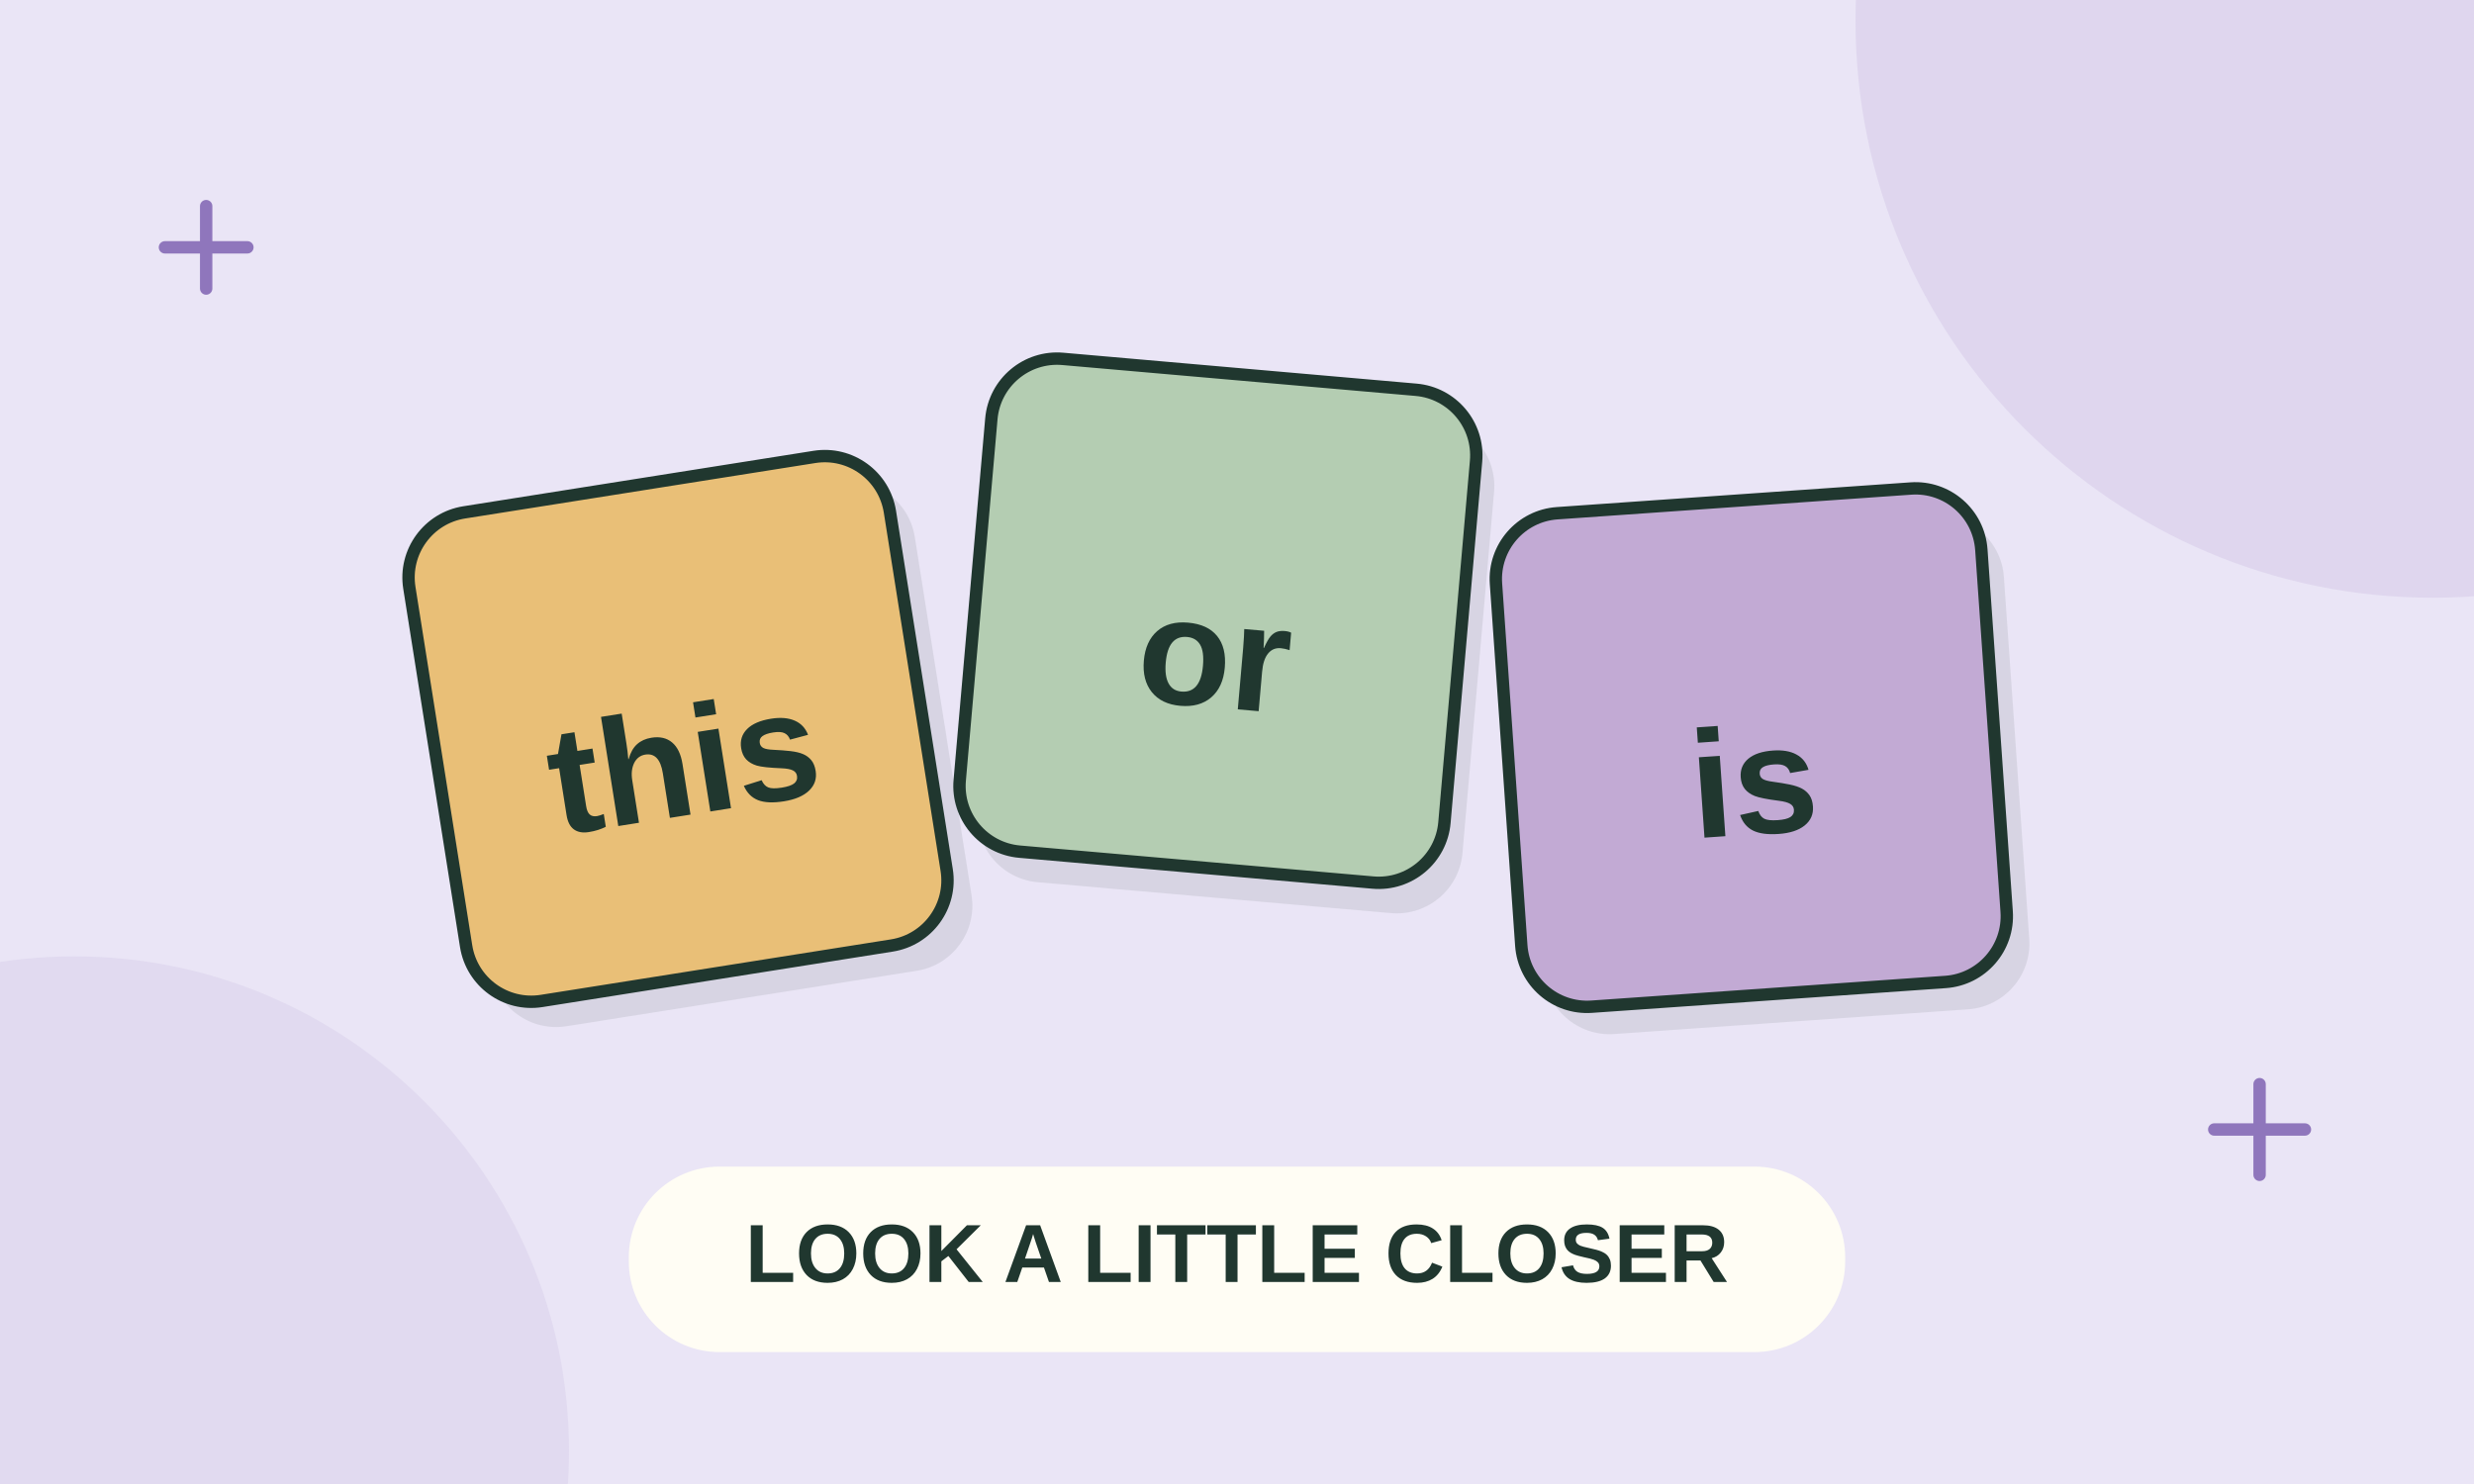
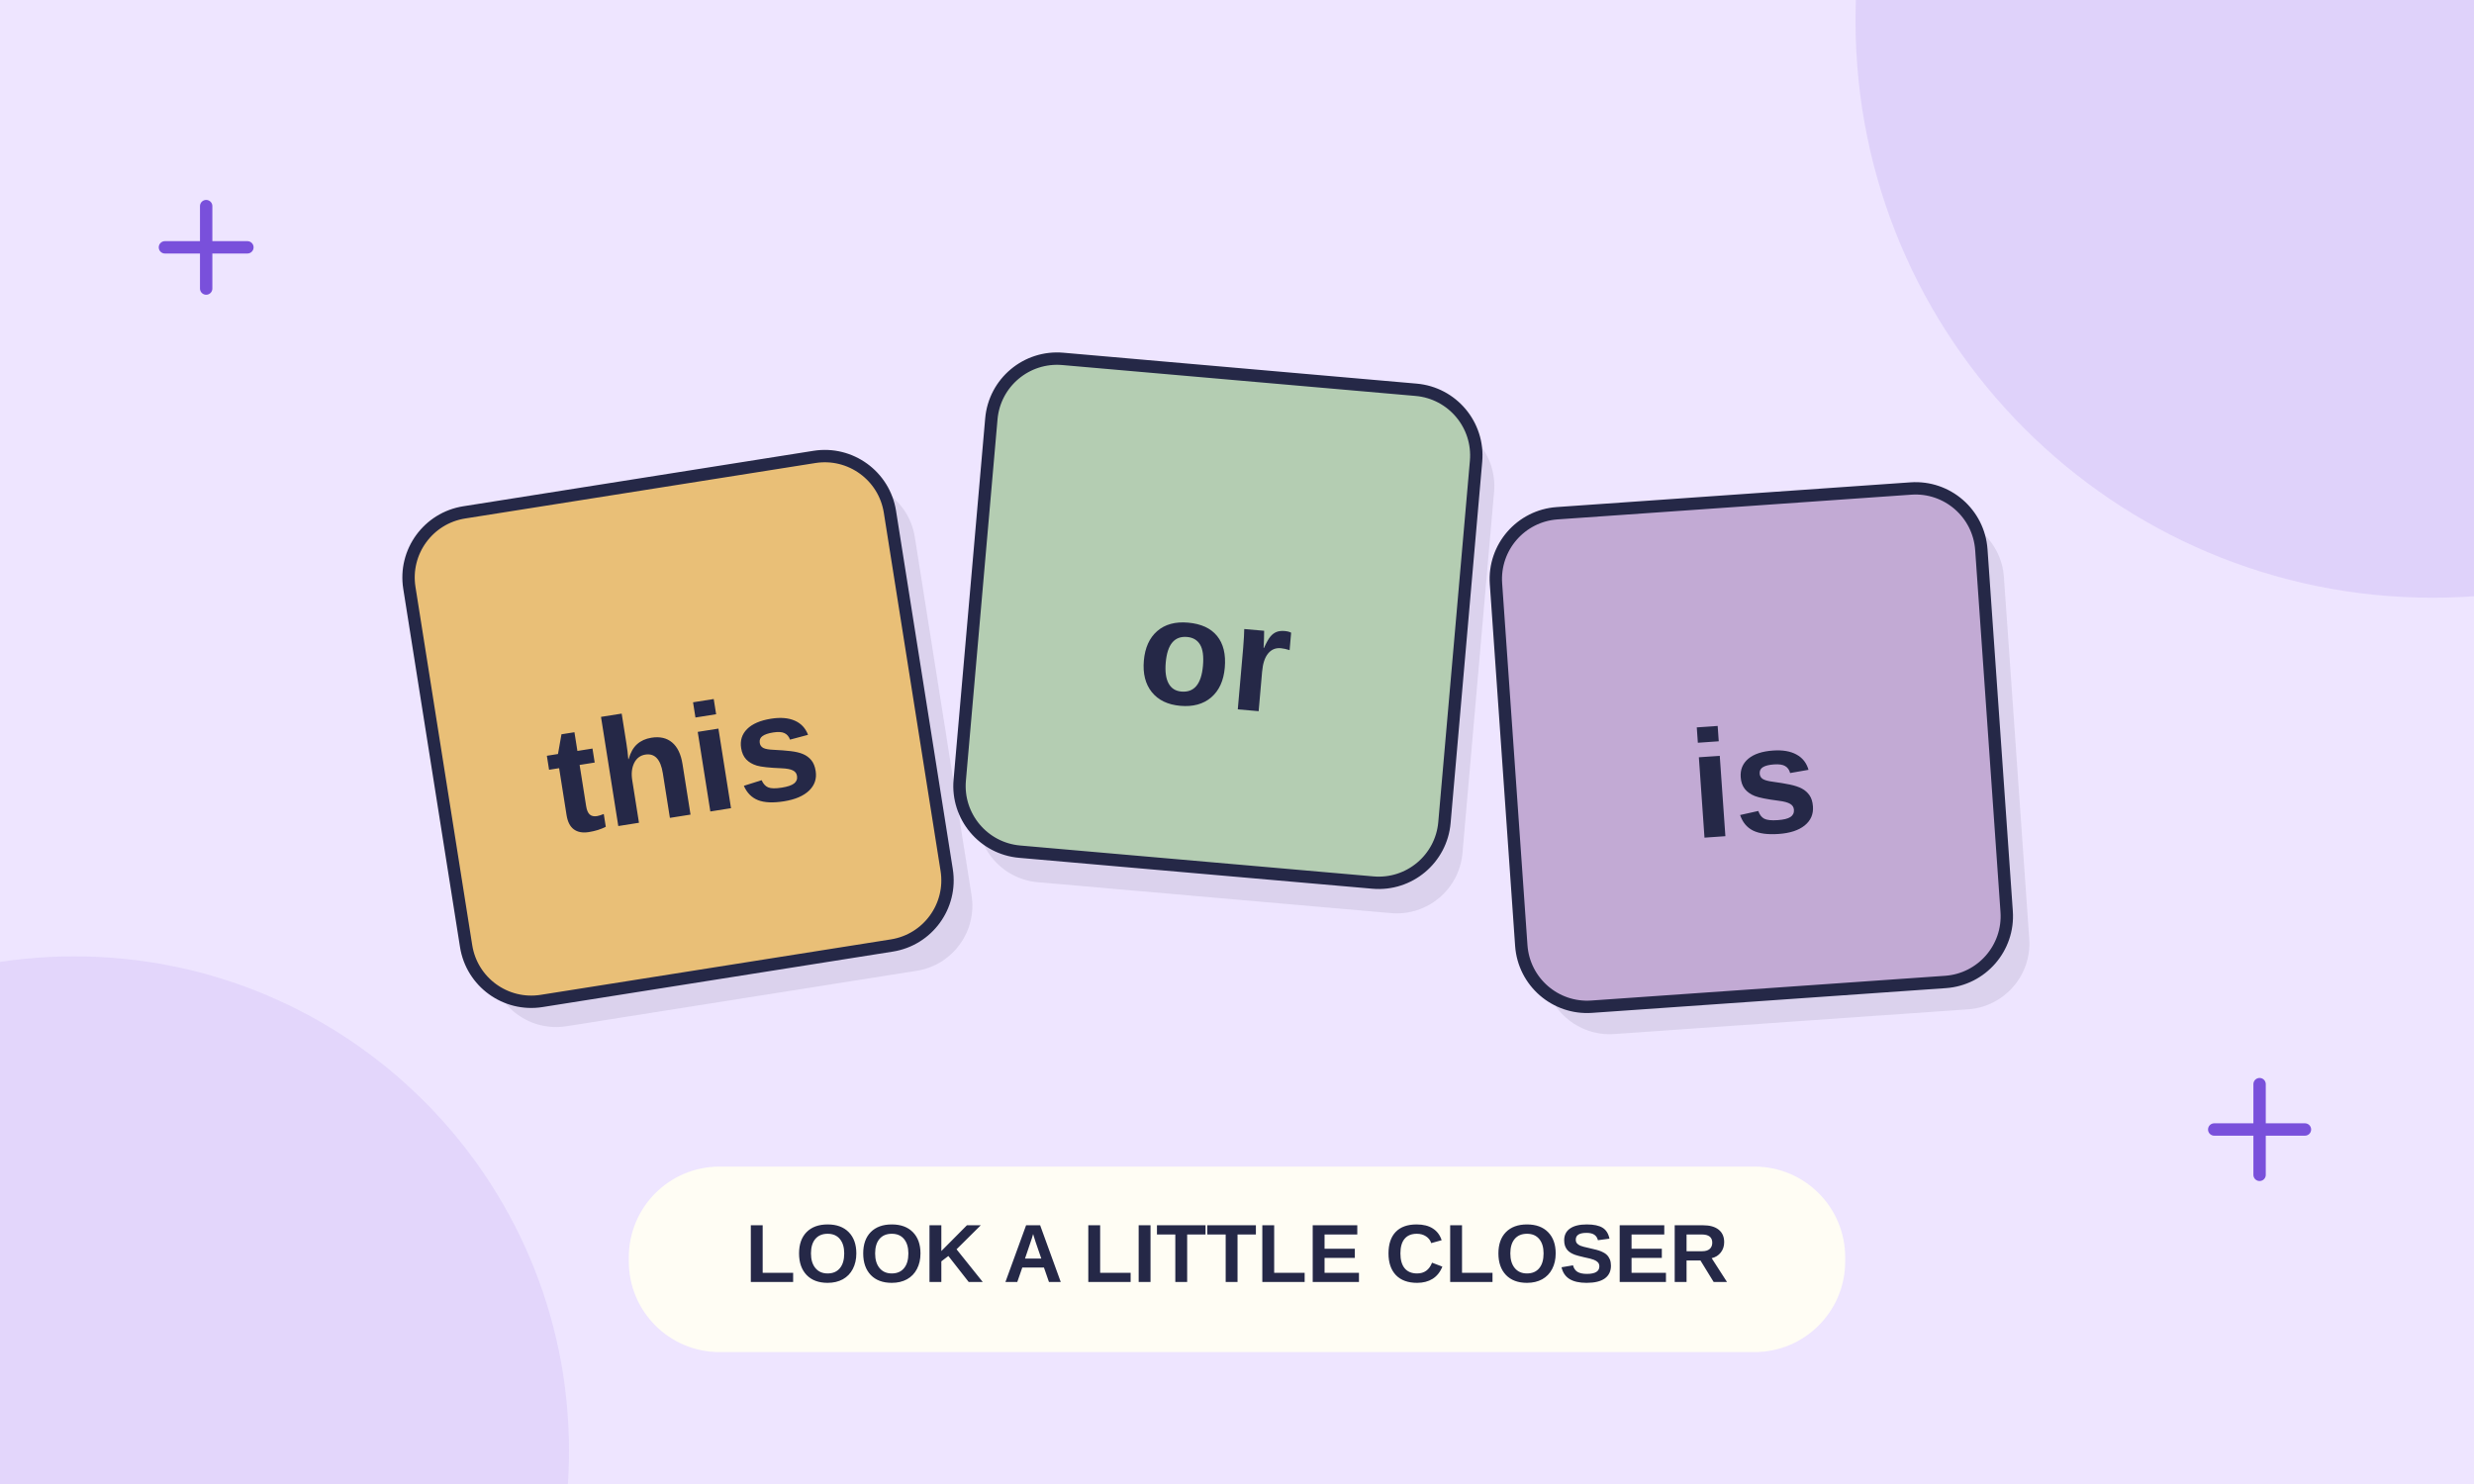
<svg xmlns="http://www.w3.org/2000/svg" width="600" height="360" viewBox="0 0 600 360">
-   <rect width="600" height="360" fill="#eae5f6" />
-   <circle cx="590" cy="5" r="140" fill="#8f76bc20" stroke="none" stroke-width="2" />
-   <circle cx="18" cy="352" r="120" fill="#8f76bc18" stroke="none" stroke-width="2" />
-   <path d="M40 60h20m-10-10v20 M537 274h22m-11-11v22" fill="none" stroke="#8f76bc" stroke-width="3" stroke-linecap="round" stroke-linejoin="round" />
+   <rect width="600" height="360" fill="#eee5ff" />
+   <circle cx="590" cy="5" r="140" fill="#7950db20" stroke="none" stroke-width="2" />
+   <circle cx="18" cy="352" r="120" fill="#7950db18" stroke="none" stroke-width="2" />
+   <path d="M40 60h20m-10-10v20 M537 274h22m-11-11v22" fill="none" stroke="#7950db" stroke-width="3" stroke-linecap="round" stroke-linejoin="round" />
  <g transform="translate(170 180) rotate(-9)">
-     <rect x="-59" y="-57" width="118" height="120" rx="16" fill="#20372f18" stroke="none" stroke-width="2" />
-     <rect x="-64" y="-64" width="118" height="120" rx="16" fill="#e9bf77" stroke="#20372f" stroke-width="3" />
-     <text x="-5" y="17" text-anchor="middle" font-family="Arial, sans-serif" font-size="37" font-weight="800" fill="#20372f">this</text>
+     <rect x="-59" y="-57" width="118" height="120" rx="16" fill="#25284718" stroke="none" stroke-width="2" />
+     <rect x="-64" y="-64" width="118" height="120" rx="16" fill="#e9bf77" stroke="#252847" stroke-width="3" />
+     <text x="-5" y="17" text-anchor="middle" font-family="Arial, sans-serif" font-size="37" font-weight="800" fill="#252847">this</text>
  </g>
  <g transform="translate(300 155) rotate(5)">
-     <rect x="-59" y="-57" width="118" height="120" rx="16" fill="#20372f18" stroke="none" stroke-width="2" />
-     <rect x="-64" y="-64" width="118" height="120" rx="16" fill="#b4cdb2" stroke="#20372f" stroke-width="3" />
-     <text x="-5" y="17" text-anchor="middle" font-family="Arial, sans-serif" font-size="37" font-weight="800" fill="#20372f">or</text>
+     <rect x="-59" y="-57" width="118" height="120" rx="16" fill="#25284718" stroke="none" stroke-width="2" />
+     <rect x="-64" y="-64" width="118" height="120" rx="16" fill="#b4cdb2" stroke="#252847" stroke-width="3" />
+     <text x="-5" y="17" text-anchor="middle" font-family="Arial, sans-serif" font-size="37" font-weight="800" fill="#252847">or</text>
  </g>
  <g transform="translate(430 185) rotate(-4)">
-     <rect x="-59" y="-57" width="118" height="120" rx="16" fill="#20372f18" stroke="none" stroke-width="2" />
-     <rect x="-64" y="-64" width="118" height="120" rx="16" fill="#c2aad4" stroke="#20372f" stroke-width="3" />
-     <text x="-5" y="17" text-anchor="middle" font-family="Arial, sans-serif" font-size="37" font-weight="800" fill="#20372f">is</text>
+     <rect x="-59" y="-57" width="118" height="120" rx="16" fill="#25284718" stroke="none" stroke-width="2" />
+     <rect x="-64" y="-64" width="118" height="120" rx="16" fill="#c2aad4" stroke="#252847" stroke-width="3" />
+     <text x="-5" y="17" text-anchor="middle" font-family="Arial, sans-serif" font-size="37" font-weight="800" fill="#252847">is</text>
  </g>
  <rect x="152.5" y="283" width="295" height="45" rx="22" fill="#fffdf4" stroke="none" stroke-width="2" />
-   <text x="300" y="311" text-anchor="middle" font-family="Arial, sans-serif" font-size="20" font-weight="800" fill="#20372f">LOOK A LITTLE CLOSER</text>
+   <text x="300" y="311" text-anchor="middle" font-family="Arial, sans-serif" font-size="20" font-weight="800" fill="#252847">LOOK A LITTLE CLOSER</text>
</svg>
